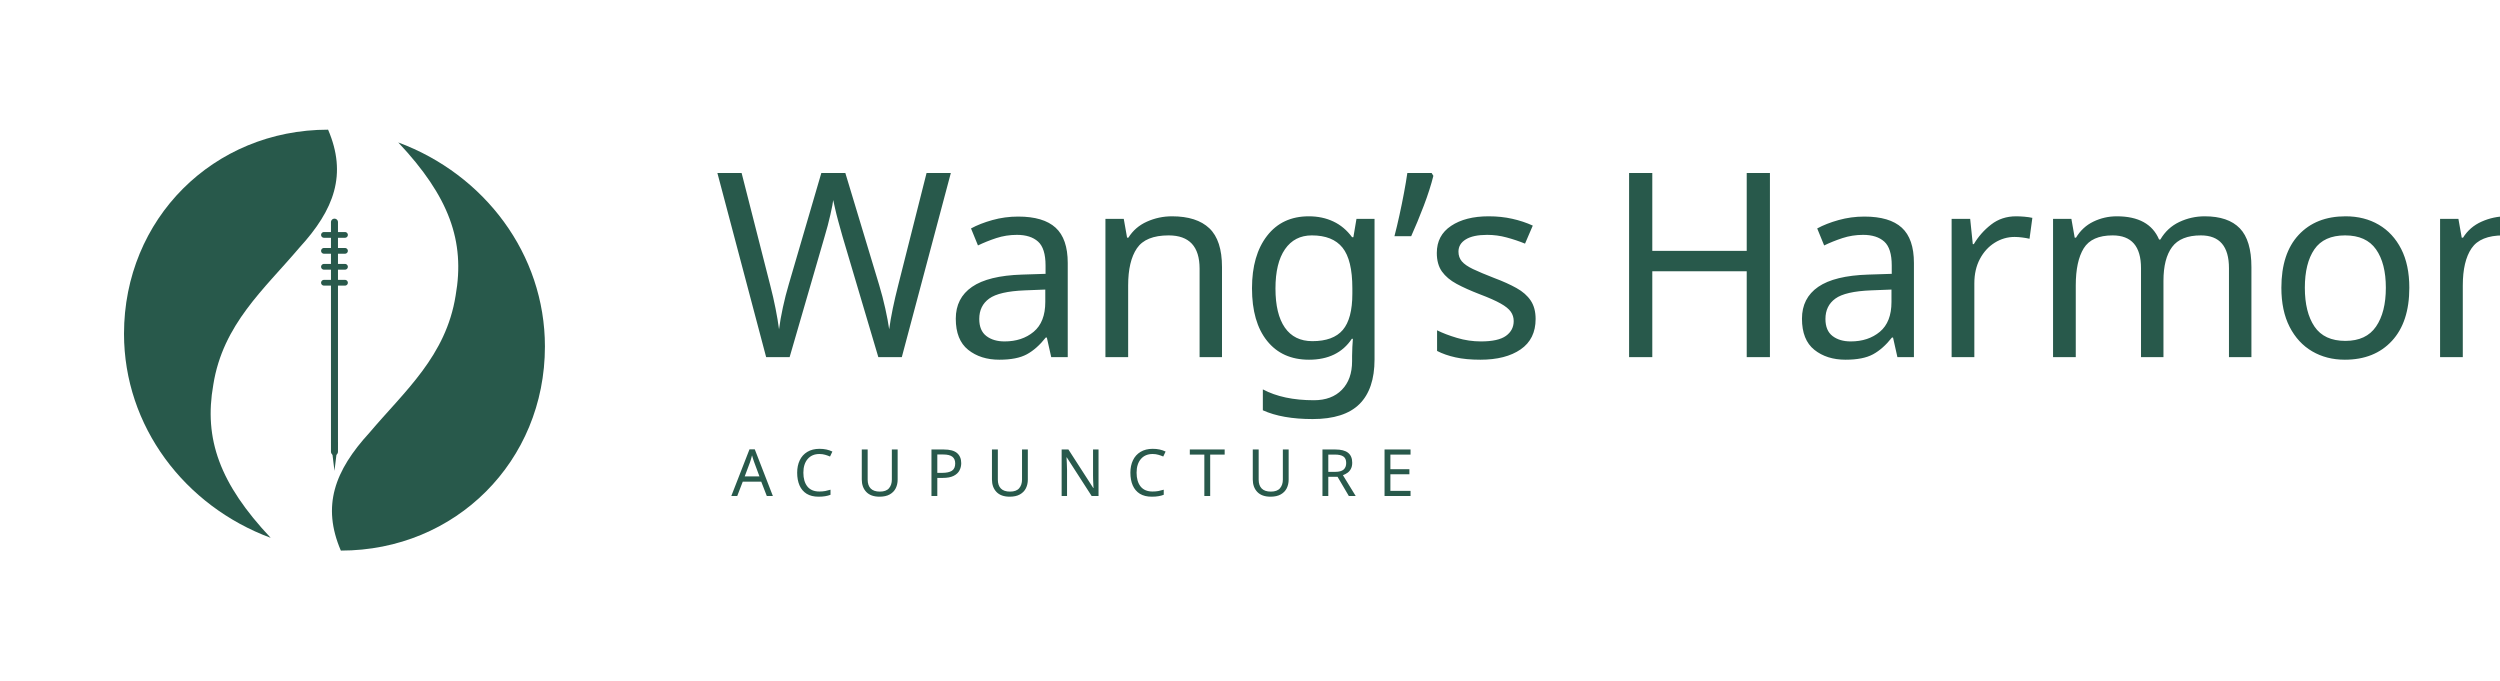
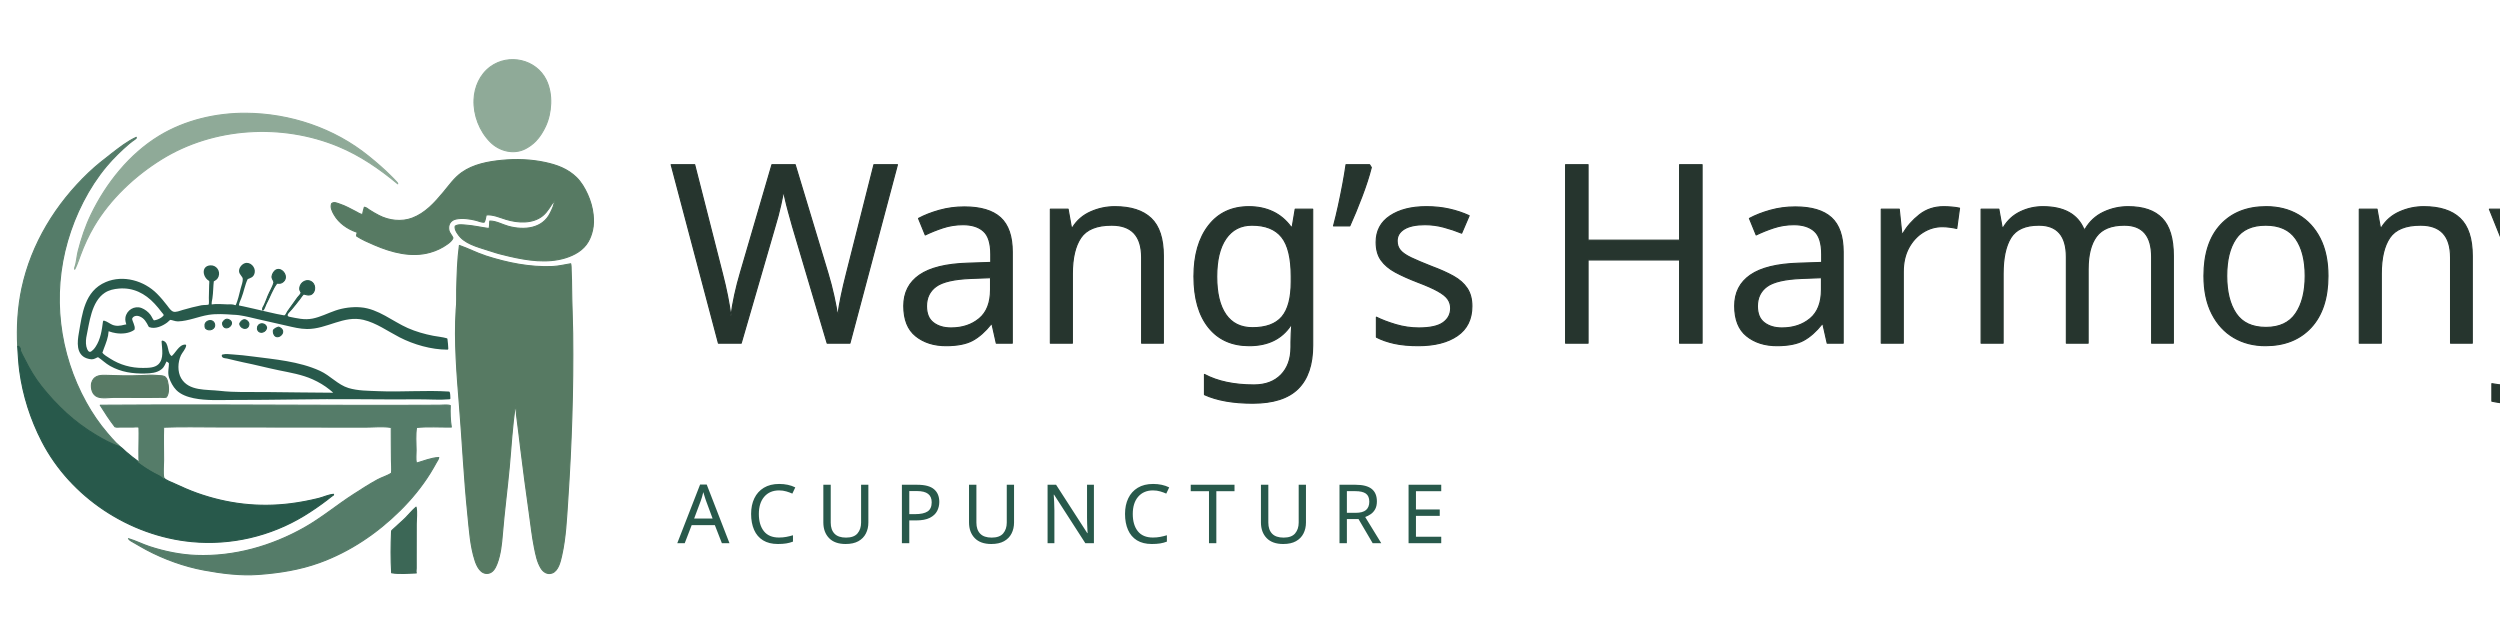
- <svg xmlns="http://www.w3.org/2000/svg" width="882" height="240" viewBox="0 0 882 240" role="img" aria-label="Wang’s Harmony Acupuncture">
-   <g transform="translate(28 30) scale(1.125)">
-     <g fill="#28594b">
-       <path d="M78 14C42 14 14 42 14 78c0 29 19 54 46 64-16-17-21-31-18-48 3-19 16-30 27-43 11-12 15-23 9-37Z" />
-       <path d="M82 146c36 0 64-28 64-64 0-29-19-54-46-64 16 17 21 31 18 48-3 19-16 30-27 43-11 12-15 23-9 37Z" />
-       <path d="M80 43v72" fill="none" stroke="#28594b" stroke-width="2.2" stroke-linecap="round" />
-       <path d="M76.7 47h6.6m-6.6 5h6.6m-6.6 5h6.6m-6.6 5h6.6" fill="none" stroke="#28594b" stroke-width="1.8" stroke-linecap="round" />
-       <path d="m78.9 112 1.1 9 1.1-9Z" />
+ <svg xmlns="http://www.w3.org/2000/svg" width="1100" height="280" viewBox="0 0 1100 280" role="img" aria-label="Wang’s Harmony Acupuncture">
+   <g transform="translate(7 12) scale(1.6)">
+     <g transform="translate(.4 8.9) scale(.4274) translate(-82.64 -286.13)">
+       <path d="M 148.647 535.172 C 143.048 533.406 137.863 530.486 132.839 527.486 C 119.179 519.329 107.955 508.699 98.079 496.283 C 93.909 491.04 90.491 485.208 87.506 479.228 C 86.526 477.264 85.348 475.293 84.51 473.269 C 84.334 472.846 84.8 472.547 84.589 472.109 C 84.345 471.604 83.281 469.828 82.858 470.823 C 82.222 458.285 82.916 445.633 85.535 433.329 C 91.655 404.583 107.453 378.973 128.585 358.88 C 133.341 354.357 138.391 350.397 143.585 346.401 C 148.504 342.616 153.514 338.674 159.154 336.107 C 159.433 336.625 158.603 337.149 158.254 337.397 C 156.98 338.302 155.741 339.144 154.551 340.171 C 149.321 344.682 144.438 349.377 139.995 354.677 C 128.489 368.401 119.888 385.645 114.917 402.813 C 104.824 437.671 109.315 475.036 126.893 506.754 C 130.744 513.701 135.308 520.424 140.483 526.453 C 142.296 528.565 144.13 530.726 146.088 532.704 C 146.908 533.531 147.968 534.223 148.647 535.172 Z" opacity="1" fill="#557c69" fill-rule="evenodd" id="object-0" stroke="#557c69" stroke-width="0.7" stroke-linejoin="round" />
+       <path d="M 82.858 470.823 C 83.281 469.828 84.345 471.604 84.589 472.109 C 84.8 472.547 84.334 472.846 84.51 473.269 C 85.348 475.293 86.526 477.264 87.506 479.228 C 90.491 485.208 93.909 491.04 98.079 496.283 C 107.955 508.699 119.179 519.329 132.839 527.486 C 137.863 530.486 143.048 533.406 148.647 535.172 C 150.071 536.032 151.233 537.393 152.499 538.471 C 155.082 540.67 157.775 542.862 160.536 544.833 C 163.708 547.369 167.144 549.5 170.724 551.512 C 172.777 552.666 175.315 553.515 176.87 555.364 C 178.494 556.968 181.54 557.983 183.611 558.945 C 188.477 561.204 193.355 563.373 198.413 565.167 C 217.937 572.091 237.839 574.43 258.419 571.85 C 264.501 571.088 270.473 569.932 276.42 568.471 C 279.565 567.698 282.886 566.049 286.105 565.814 C 286.27 566.366 285.368 566.703 285.009 566.956 C 283.983 567.679 283.038 568.539 282.036 569.3 C 277.213 572.961 272.282 576.392 267.108 579.543 C 245.527 592.688 220.018 598.642 194.887 596.26 C 154.786 592.458 116.977 567.651 98.461 531.721 C 91.175 517.582 86.251 502.185 84.134 486.412 C 83.436 481.213 83.226 476.042 82.858 470.823 Z" opacity="1" fill="#28594b" fill-rule="evenodd" id="object-1" stroke="#28594b" stroke-width="0.7" stroke-linejoin="round" />
+       <path d="M 119.532 419.943 C 120.776 416.738 120.88 412.744 121.748 409.369 C 123.867 401.138 126.466 393.295 130.175 385.633 C 139.84 365.663 154.877 346.827 173.994 335.205 C 190.511 325.162 210.518 320.488 229.749 320.628 C 258.162 320.834 286.407 330.301 308.583 348.24 C 313.644 352.334 318.558 356.545 323.144 361.176 C 324.254 362.297 325.412 363.398 326.454 364.583 C 326.73 364.896 327.465 365.6 327.378 366.039 C 315.635 356.292 303.344 347.806 289.18 341.928 C 252.854 326.851 208.91 329.409 175.345 350.239 C 158.182 360.89 142.247 375.834 131.937 393.323 C 128.44 399.255 125.56 405.528 123.178 411.975 C 122.396 414.093 121.694 416.227 120.812 418.307 C 120.628 418.739 119.457 421.526 119.452 420.949 C 119.486 420.212 119.454 420.547 119.532 419.943 Z" opacity="1" fill="#8faa98" fill-rule="evenodd" id="object-2" stroke="#8faa98" stroke-width="0.7" stroke-linejoin="round" />
+       <path d="M 222.494 444.622 C 222.543 445.014 222.79 445.756 222.61 446.129 C 222.466 446.426 222.081 446.318 222.037 446.745 C 222.033 446.784 222.104 448.278 222.345 448.057 C 222.975 447.48 223.019 445.501 223.441 444.718 C 225.138 441.367 225.921 437.07 226.894 433.435 C 227.416 431.487 228.392 429.129 228.233 427.09 C 228.09 425.263 225.935 424.218 225.84 422.23 C 225.752 420.39 227.348 418.337 229.04 417.703 C 232.245 416.5 235.473 420.108 234.772 423.165 C 234.154 425.864 232.628 425.918 230.425 426.908 C 228.48 430.777 227.854 435.342 226.222 439.363 C 225.676 440.709 224.445 443.125 224.675 444.576 C 224.552 444.851 227.416 445.334 227.899 445.434 C 230.198 445.909 232.476 446.489 234.772 446.984 C 241.27 448.384 247.779 450.176 254.334 451.271 C 255.227 451.603 256.178 451.771 257.092 452.036 C 262.337 453.081 267.245 454.377 272.636 453.312 C 277.859 452.28 282.465 449.831 287.448 448.119 C 292.494 446.385 298.221 445.643 303.544 446.083 C 314.64 447 323.702 454.971 333.598 459.354 C 338.834 461.673 344.503 463.274 350.118 464.374 C 352.969 464.932 356.016 465.142 358.801 465.955 C 359.01 468.024 359.323 470.077 359.342 472.166 C 349.137 472.163 337.87 468.937 328.823 464.287 C 321.224 460.382 313.843 454.969 305.423 452.989 C 292.44 449.936 281.647 458.99 269.003 458.877 C 264.544 458.837 260.2 457.729 255.884 456.734 C 249.307 455.218 242.716 453.76 236.134 452.243 C 231.319 451.133 226.485 449.797 221.516 449.7 C 216.298 449.306 210.773 448.949 205.58 449.777 C 199.108 450.81 192.558 453.782 185.999 453.975 C 184.223 454.027 182.645 453.114 180.906 452.965 C 180.056 453.446 179.435 454.273 178.646 454.857 C 175.774 456.984 171.253 459.096 167.636 457.683 C 166.144 454.732 164.754 452.09 161.461 450.787 C 159.378 449.962 156.701 450.418 155.886 452.774 C 156.043 454.868 158.041 457.559 157.508 459.564 C 154.41 461.785 149.673 462.136 146.048 461.521 C 144.756 461.302 143.313 460.987 142.083 460.537 C 141.78 460.426 141.501 460.046 141.195 460.149 C 140.664 460.329 140.54 463.128 140.435 463.65 C 139.638 467.596 137.911 471.083 136.687 474.868 C 137.989 476.572 140.156 477.77 141.933 478.912 C 148.449 483.098 155.776 485.137 163.506 485.067 C 166.88 485.037 171.285 485.066 173.86 482.489 C 177.707 478.641 176.261 472.288 176.003 467.475 C 180.104 468.405 178.007 475.648 181.996 477.549 C 184.733 475.62 186.929 469.976 190.676 470.034 C 190.505 471.935 188.218 474.316 187.382 476.083 C 185.248 480.596 184.967 487.098 187.556 491.469 C 192.729 500.203 204.26 498.801 212.873 499.805 C 222.428 500.919 232.393 500.496 242.006 500.579 C 256.953 500.706 271.898 500.989 286.837 501.033 C 287.052 500.469 284.476 498.474 284.004 498.091 C 280.564 495.292 276.85 493.121 272.811 491.301 C 265.964 488.217 258.384 486.967 251.077 485.461 C 243.406 483.88 235.822 481.873 228.139 480.34 C 224.659 479.646 221.215 478.684 217.749 477.913 C 216.696 477.679 214.568 477.784 214.732 476.434 C 216.793 475.873 219.019 476.254 221.126 476.384 C 225.342 476.645 229.505 477.113 233.691 477.659 C 248.126 479.544 263.731 480.785 277.117 486.901 C 283.675 489.898 288.561 495.843 295.502 497.958 C 301.645 499.831 308.465 499.744 314.831 500.019 C 329.95 500.671 345.223 499.289 360.306 500.271 C 360.698 501.434 360.588 502.859 360.692 504.086 C 354.382 504.662 347.84 504.108 341.503 504.134 C 328.166 504.19 314.837 504.181 301.5 504.048 C 274.838 503.781 248.166 504.582 221.501 504.532 C 213.214 504.516 204.418 505.111 196.263 503.425 C 192.409 502.629 188.122 501.199 185.299 498.312 C 183.262 496.229 181.743 493.324 180.815 490.587 C 179.742 487.424 180.751 484.58 180.747 481.407 C 180.22 480.532 179.272 479.882 178.284 479.668 C 177.343 481.511 176.818 483.409 175.166 484.791 C 172.302 487.188 168.304 487.43 164.739 487.504 C 156.887 487.666 149.572 486.636 142.631 482.761 C 139.699 481.124 137.391 478.744 134.622 476.929 C 133.235 477.333 132.035 478.406 130.527 478.377 C 129.506 478.358 128.469 478.118 127.508 477.789 C 120.9 475.528 121.8 467.635 122.746 462.256 C 124.958 449.677 126.38 435.46 139.727 429.775 C 150.742 425.084 163.91 428.906 172.094 437.148 C 174.441 439.512 176.587 442.083 178.613 444.724 C 179.718 446.166 180.95 448.149 182.741 448.802 C 184.612 449.484 187.546 448.211 189.375 447.685 C 193.264 446.568 197.129 445.556 201.098 444.76 C 202.687 444.441 204.735 444.756 206.212 444.188 C 206.693 442.786 206.386 440.908 206.424 439.422 C 206.494 436.717 206.574 434.012 206.61 431.297 C 206.624 430.251 206.863 429.152 206.566 428.132 C 202.677 426.366 201.192 419.41 206.856 419.06 C 210.31 418.847 212.748 422.27 211.567 425.505 C 210.997 427.07 209.896 427.715 208.496 428.427 C 208.045 432.126 208.127 435.902 207.57 439.605 C 207.378 440.882 206.682 443.157 207.36 444.306 C 210.583 443.636 214.558 444.093 217.85 444.173 C 219.381 444.21 221.073 443.954 222.494 444.622 Z M 126.395 464.911 C 126.039 467.446 126.021 470.186 127.014 472.586 C 127.694 474.23 128.947 475.444 130.642 474.239 C 131.139 473.886 131.588 473.477 132.009 473.038 C 132.528 472.495 132.989 471.909 133.403 471.284 C 136.783 466.189 137.512 460.489 138.311 454.629 C 140.19 455.135 141.755 456.507 143.543 457.262 C 146.135 458.356 148.949 458.018 151.58 457.275 C 152.164 457.11 152.976 457.138 153.479 456.797 C 152.938 455.274 152.474 453.813 152.732 452.167 C 153.431 447.706 158.125 444.868 162.369 446.494 C 164.366 447.259 166.442 448.856 167.734 450.556 C 168.653 451.765 169.163 453.394 170.219 454.471 C 172.564 454.424 176.265 452.73 177.436 450.637 C 177.331 449.708 176.466 448.969 175.927 448.252 C 174.509 446.364 172.983 444.532 171.38 442.798 C 165.124 436.029 157.298 432.077 147.963 432.855 C 144.641 433.132 141.306 433.831 138.49 435.722 C 129.596 441.693 128.441 455.343 126.395 464.911 Z" opacity="1" fill="#28594b" fill-rule="evenodd" id="object-3" stroke="#28594b" stroke-width="1.15" stroke-linejoin="round" />
+       <path d="M 130.381 494.391 C 131.556 489.813 135.098 489.121 139.295 489.26 C 146.812 489.51 154.482 489.758 161.996 489.413 C 165.525 489.25 169.121 489.014 172.655 489.35 C 174.057 489.483 175.658 489.39 176.99 489.908 C 178.305 490.42 178.923 491.845 179.236 493.112 C 179.959 496.037 180.49 500.617 178.564 503.228 C 177.581 503.691 176.065 503.421 174.997 503.418 C 172.496 503.41 169.996 503.469 167.495 503.489 C 160.029 503.55 152.564 503.407 145.098 503.429 C 141.882 503.438 137.276 504.262 134.235 503.078 C 130.798 501.739 129.889 497.643 130.381 494.391 Z" opacity="1" fill="#587a65" fill-rule="evenodd" id="object-4" stroke="#587a65" stroke-width="0.7" stroke-linejoin="round" />
+       <path d="M 176.87 555.364 C 175.315 553.515 172.777 552.666 170.724 551.512 C 167.144 549.5 163.708 547.369 160.536 544.833 C 161.117 545.015 160.861 543.312 160.864 542.85 C 160.875 541.053 160.846 539.254 160.837 537.457 C 160.811 532.545 161.091 527.662 160.874 522.754 C 160.291 522.17 157.837 522.558 157 522.549 C 154.333 522.52 151.665 522.548 148.998 522.525 C 147.918 522.516 146.376 522.826 145.393 522.338 C 142.007 517.961 138.899 513.176 135.969 508.482 C 188.47 508.068 240.997 508.433 293.504 508.549 C 309.17 508.583 324.837 508.583 340.503 508.545 C 345.171 508.534 349.838 508.47 354.506 508.472 C 356.57 508.473 359.245 508.042 361.195 508.703 C 360.958 513.034 361.14 518.26 361.855 522.55 C 354.455 522.618 346.86 522.078 339.49 522.797 C 338.713 527.532 339.148 532.661 339.198 537.444 C 339.226 540.078 338.81 543.169 339.373 545.738 C 344.221 544.395 348.654 542.383 353.781 542.127 C 353.596 543.253 352.805 544.276 352.259 545.252 C 350.942 547.606 349.641 549.949 348.212 552.237 C 342.769 560.95 336.182 568.965 328.883 576.19 C 314.101 590.82 296.57 602.677 276.943 609.781 C 264.435 614.307 251.185 616.391 237.984 617.36 C 226.089 618.232 214.206 616.705 202.554 614.533 C 189.952 612.185 177.026 607.516 165.709 601.493 C 162.906 600.002 160.208 598.363 157.45 596.8 C 156.178 596.079 154.989 595.552 154.122 594.343 C 158.761 595.688 163.158 597.992 167.776 599.494 C 177.433 602.635 187.565 604.741 197.727 605.125 C 222.088 606.043 246.072 599.246 267.212 587.342 C 278.409 581.037 288.117 572.843 298.872 565.917 C 303.982 562.626 309.051 559.326 314.395 556.417 C 317.197 554.892 320.783 553.93 323.361 552.141 C 323.663 549.447 323.321 546.527 323.323 543.808 C 323.329 536.811 323.13 529.797 323.203 522.806 C 317.709 521.899 311.562 522.62 305.997 522.601 C 294.497 522.562 282.997 522.577 271.497 522.549 C 251.499 522.5 231.5 522.496 211.502 522.481 C 199.935 522.472 188.311 522.17 176.753 522.642 C 176.529 529.691 176.715 536.758 176.731 543.811 C 176.739 547.565 176.2 551.669 176.87 555.364 Z" opacity="1" fill="#557c69" fill-rule="evenodd" id="object-5" stroke="#557c69" stroke-width="0.7" stroke-linejoin="round" />
+       <path d="M 203.402 456.383 C 204.124 453.866 208.124 452.951 209.308 455.706 C 210.847 459.287 205.996 461.435 203.681 458.878 C 203.326 458.062 203.332 457.261 203.402 456.383 Z" opacity="1" fill="#28594b" fill-rule="evenodd" id="object-6" stroke="#28594b" stroke-width="0.7" stroke-linejoin="round" />
+       <path d="M 214.76 455.29 C 215.394 454.177 216.174 453.327 217.479 453.128 C 218.146 453.213 218.728 453.36 219.294 453.746 C 222.947 456.235 216.718 461.372 214.884 457.02 C 214.619 456.391 214.647 455.957 214.76 455.29 Z" opacity="1" fill="#28594b" fill-rule="evenodd" id="object-7" stroke="#28594b" stroke-width="0.7" stroke-linejoin="round" />
+       <path d="M 222.494 444.622 C 223.131 444.657 222.815 444.625 223.441 444.718 C 223.019 445.501 222.975 447.48 222.345 448.057 C 222.104 448.278 222.033 446.784 222.037 446.745 C 222.081 446.318 222.466 446.426 222.61 446.129 C 222.79 445.756 222.543 445.014 222.494 444.622 Z" opacity="1" fill="#28594b" fill-rule="evenodd" id="object-8" stroke="#28594b" stroke-width="0.7" stroke-linejoin="round" />
+       <path d="M 225.79 455.82 C 226.281 454.83 227.276 453.692 228.426 453.483 C 229.816 453.23 231.718 454.934 231.613 456.363 C 231.328 460.243 226.631 459.657 225.764 456.429 C 225.772 456.226 225.781 456.023 225.79 455.82 Z" opacity="1" fill="#28594b" fill-rule="evenodd" id="object-9" stroke="#28594b" stroke-width="0.7" stroke-linejoin="round" />
+       <path d="M 237.301 457.827 C 238.347 455.237 242.424 455.588 242.984 458.411 C 242.979 461.292 238.662 462.984 237.299 460.043 C 236.973 459.339 237.16 458.549 237.301 457.827 Z" opacity="1" fill="#28594b" fill-rule="evenodd" id="object-10" stroke="#28594b" stroke-width="0.7" stroke-linejoin="round" />
+       <path d="M 240.547 445.918 C 241.929 443.596 242.913 440.721 243.916 438.201 C 245.062 435.321 247.101 432.381 247.743 429.349 C 247.503 428 246.295 427.047 246.498 425.549 C 246.612 424.708 246.96 423.9 247.404 423.185 C 251.24 416.997 259.036 426.275 252.725 429.682 C 251.802 430.181 250.612 429.93 249.61 429.976 C 246.618 433.894 245.004 439.073 242.598 443.377 C 242.132 444.212 241.44 446.899 240.596 447.294 C 240.293 447.436 240.519 446.008 240.547 445.918 Z" opacity="1" fill="#28594b" fill-rule="evenodd" id="object-11" stroke="#28594b" stroke-width="0.7" stroke-linejoin="round" />
+       <path d="M 247.379 460.343 C 247.48 460.186 247.581 460.03 247.681 459.874 C 248.546 459.088 249.475 458.57 250.595 458.236 C 251.1 458.295 251.504 458.555 251.928 458.834 C 256.401 461.776 249.105 467.599 247.51 462.231 C 247.329 461.622 247.27 460.964 247.379 460.343 Z" opacity="1" fill="#28594b" fill-rule="evenodd" id="object-12" stroke="#28594b" stroke-width="0.7" stroke-linejoin="round" />
+       <path d="M 254.334 451.271 C 255.44 450.86 256.067 448.863 256.747 447.943 C 258.852 445.094 260.864 442.184 262.929 439.298 C 263.512 438.484 265.324 436.936 265.181 435.92 C 264.942 435.386 264.632 434.894 264.402 434.357 C 263.673 429.92 268.97 426.363 272.491 429.575 C 274.732 431.62 274.373 436.251 271.25 437.376 C 269.883 437.869 268.181 437.299 266.862 436.919 C 265.799 437.79 265.12 439.15 264.252 440.211 C 261.955 443.021 259.813 446.051 257.265 448.638 C 256.152 449.767 255.629 450.997 257.092 452.036 C 256.178 451.771 255.227 451.603 254.334 451.271 Z" opacity="1" fill="#28594b" fill-rule="evenodd" id="object-13" stroke="#28594b" stroke-width="0.7" stroke-linejoin="round" />
+       <path d="M 284.88 378.715 C 286.45 377.433 288.391 378.536 290.077 379.082 C 293.673 380.247 297.05 382.174 300.401 383.896 C 301.511 384.467 303.55 385.869 304.807 385.704 C 304.96 384.147 305.51 382.609 305.885 381.093 C 307.124 381.209 308.031 382.13 309.037 382.792 C 311.038 384.109 313.116 385.274 315.239 386.381 C 321.703 389.751 329.82 390.71 336.723 388.102 C 345.214 384.893 351.151 378.203 356.821 371.419 C 360.573 366.93 363.742 362.258 368.582 358.81 C 376.014 353.515 385.568 351.75 394.462 350.893 C 403.64 350.008 413.115 350.345 422.15 352.277 C 429.72 353.896 436.661 356.405 442.335 361.926 C 445.426 364.934 447.713 368.906 449.491 372.802 C 451.337 376.848 452.654 381.413 453.114 385.845 C 453.466 389.228 453.475 392.656 452.688 395.978 C 452.086 398.523 451.284 400.848 449.991 403.127 C 446.839 408.68 441.161 411.844 435.216 413.686 C 423.63 417.275 410.603 415.288 399.067 412.576 C 395.288 411.688 391.498 410.777 387.825 409.515 C 381.451 407.325 372.606 405.501 367.801 400.456 C 366.311 398.892 363.791 395.599 364.339 393.271 C 366.224 392.005 368.77 392.425 370.92 392.572 C 375.994 392.917 380.957 394.097 385.985 394.778 C 386.676 393.931 386.378 391.132 386.625 389.985 C 390.686 389.935 394.765 392.348 398.634 393.397 C 408.581 396.094 420.572 395.12 425.561 384.79 C 426.672 382.49 428.267 379.509 428.107 376.879 C 425.62 380.147 423.928 383.851 420.661 386.521 C 414.192 391.809 404.615 391.192 397.106 388.903 C 393.05 387.667 388.616 385.599 384.301 386.063 C 383.951 387.295 383.742 389.798 382.932 390.749 C 381.306 390.828 379.439 389.964 377.872 389.557 C 373.888 388.522 368.847 387.812 364.779 388.715 C 361.301 389.488 359.633 392.395 360.286 395.814 C 360.667 397.811 362.208 399.047 362.903 400.833 C 362.38 402.498 360.675 403.818 359.313 404.807 C 355.942 407.256 352.237 408.989 348.237 410.125 C 336.156 413.557 323.544 410.144 312.331 405.328 C 308.441 403.658 304.488 401.968 300.936 399.641 C 300.645 398.853 301.535 397.859 301.111 397.159 C 295.176 395.18 289.551 391.309 286.432 385.833 C 285.258 383.772 283.865 381.095 284.88 378.715 Z" opacity="1" fill="#577a63" fill-rule="evenodd" id="object-14" stroke="#577a63" stroke-width="0.7" stroke-linejoin="round" />
+       <path d="M 323.387 589.892 C 323.476 589.308 323.394 589.587 323.63 589.053 C 326.469 586.31 329.549 583.812 332.359 581.037 C 334.671 578.753 336.664 576.138 339.173 574.067 C 339.907 577.355 339.305 581.436 339.285 584.808 C 339.245 591.809 339.26 598.81 339.255 605.81 C 339.253 608.31 339.257 610.81 339.26 613.309 C 339.261 614.147 338.991 615.676 339.294 616.422 C 334.211 616.59 328.482 617.128 323.456 616.301 C 322.935 607.607 323.01 598.595 323.387 589.892 Z" opacity="1" fill="#3c6756" fill-rule="evenodd" id="object-15" stroke="#3c6756" stroke-width="0.7" stroke-linejoin="round" />
+       <path d="M 364.968 446.928 C 365.511 442.743 365.198 438.3 365.31 434.078 C 365.559 424.693 365.772 414.995 367.048 405.691 C 372.776 407.66 378.153 410.532 383.955 412.416 C 397.746 416.897 412.684 419.942 427.243 419.232 C 431.088 419.044 434.876 418.072 438.666 417.471 C 439.032 418.877 438.9 420.317 438.974 421.754 C 439.179 425.742 439.243 429.77 439.275 433.766 C 439.351 443.285 439.848 452.803 439.959 462.324 C 440.377 498.172 439.176 533.888 436.788 569.637 C 436.002 581.392 435.477 593.697 432.877 605.22 C 432.049 608.889 430.726 615.008 426.705 616.466 C 423.742 617.54 421.1 615.86 419.563 613.362 C 417.092 609.346 416.227 604.578 415.299 600.026 C 413.8 592.673 413.075 585.219 411.994 577.802 C 409.982 563.994 408.237 550.125 406.488 536.277 C 405.708 530.095 405.06 523.88 404.19 517.708 C 403.911 515.733 403.694 513.754 403.6 511.759 C 403.579 511.33 403.352 508.334 403.097 508.715 C 401.033 521.749 400.381 535.17 399.156 548.312 C 397.827 562.565 395.937 576.798 394.762 591.07 C 394.225 597.59 393.583 604.511 391.178 610.653 C 390.163 613.245 388.594 616.222 385.546 616.663 C 380.827 617.346 378.362 612.195 377.151 608.504 C 374.028 598.979 373.47 588.528 372.446 578.62 C 370.046 555.378 368.984 532.107 367.098 508.839 C 365.44 488.391 363.713 467.469 364.968 446.928 Z" opacity="1" fill="#577a63" fill-rule="evenodd" id="object-16" stroke="#577a63" stroke-width="0.7" stroke-linejoin="round" />
+       <path d="M 376.455 311.922 C 376.773 303.753 380.29 295.688 386.998 290.767 C 398.836 282.085 416.408 285.956 422.91 299.278 C 425.185 303.94 426.022 309.405 425.806 314.548 C 425.597 319.529 424.582 324.461 422.474 329.004 C 420.888 332.42 418.798 335.816 416.167 338.528 C 414.225 340.529 412.068 342.094 409.608 343.394 C 402.113 347.354 392.831 344.997 386.991 339.13 C 379.987 332.092 376.069 321.844 376.455 311.922 Z" opacity="1" fill="#8faa98" fill-rule="evenodd" id="object-17" stroke="#8faa98" stroke-width="0.7" stroke-linejoin="round" />
    </g>
  </g>
-   <g fill="#28594b">
-     <text x="252" y="126" font-family="Cormorant Garamond" font-weight="500" font-size="91" letter-spacing="-1.8">Wang’s Harmony</text>
-     <text x="258" y="175" font-family="DM Sans" font-weight="400" font-size="23" letter-spacing="7.6">ACUPUNCTURE</text>
-   </g>
+   <text x="294" y="151" font-family="Cormorant Garamond" font-size="110" font-weight="500" letter-spacing="-1.5" fill="#26352e" stroke="#26352e" stroke-width=".5" stroke-linejoin="round">Wang’s Harmony</text>
+   <text x="298" y="239" font-family="DM Sans" font-size="36" font-weight="500" letter-spacing="8" fill="#28594b">ACUPUNCTURE</text>
</svg>
